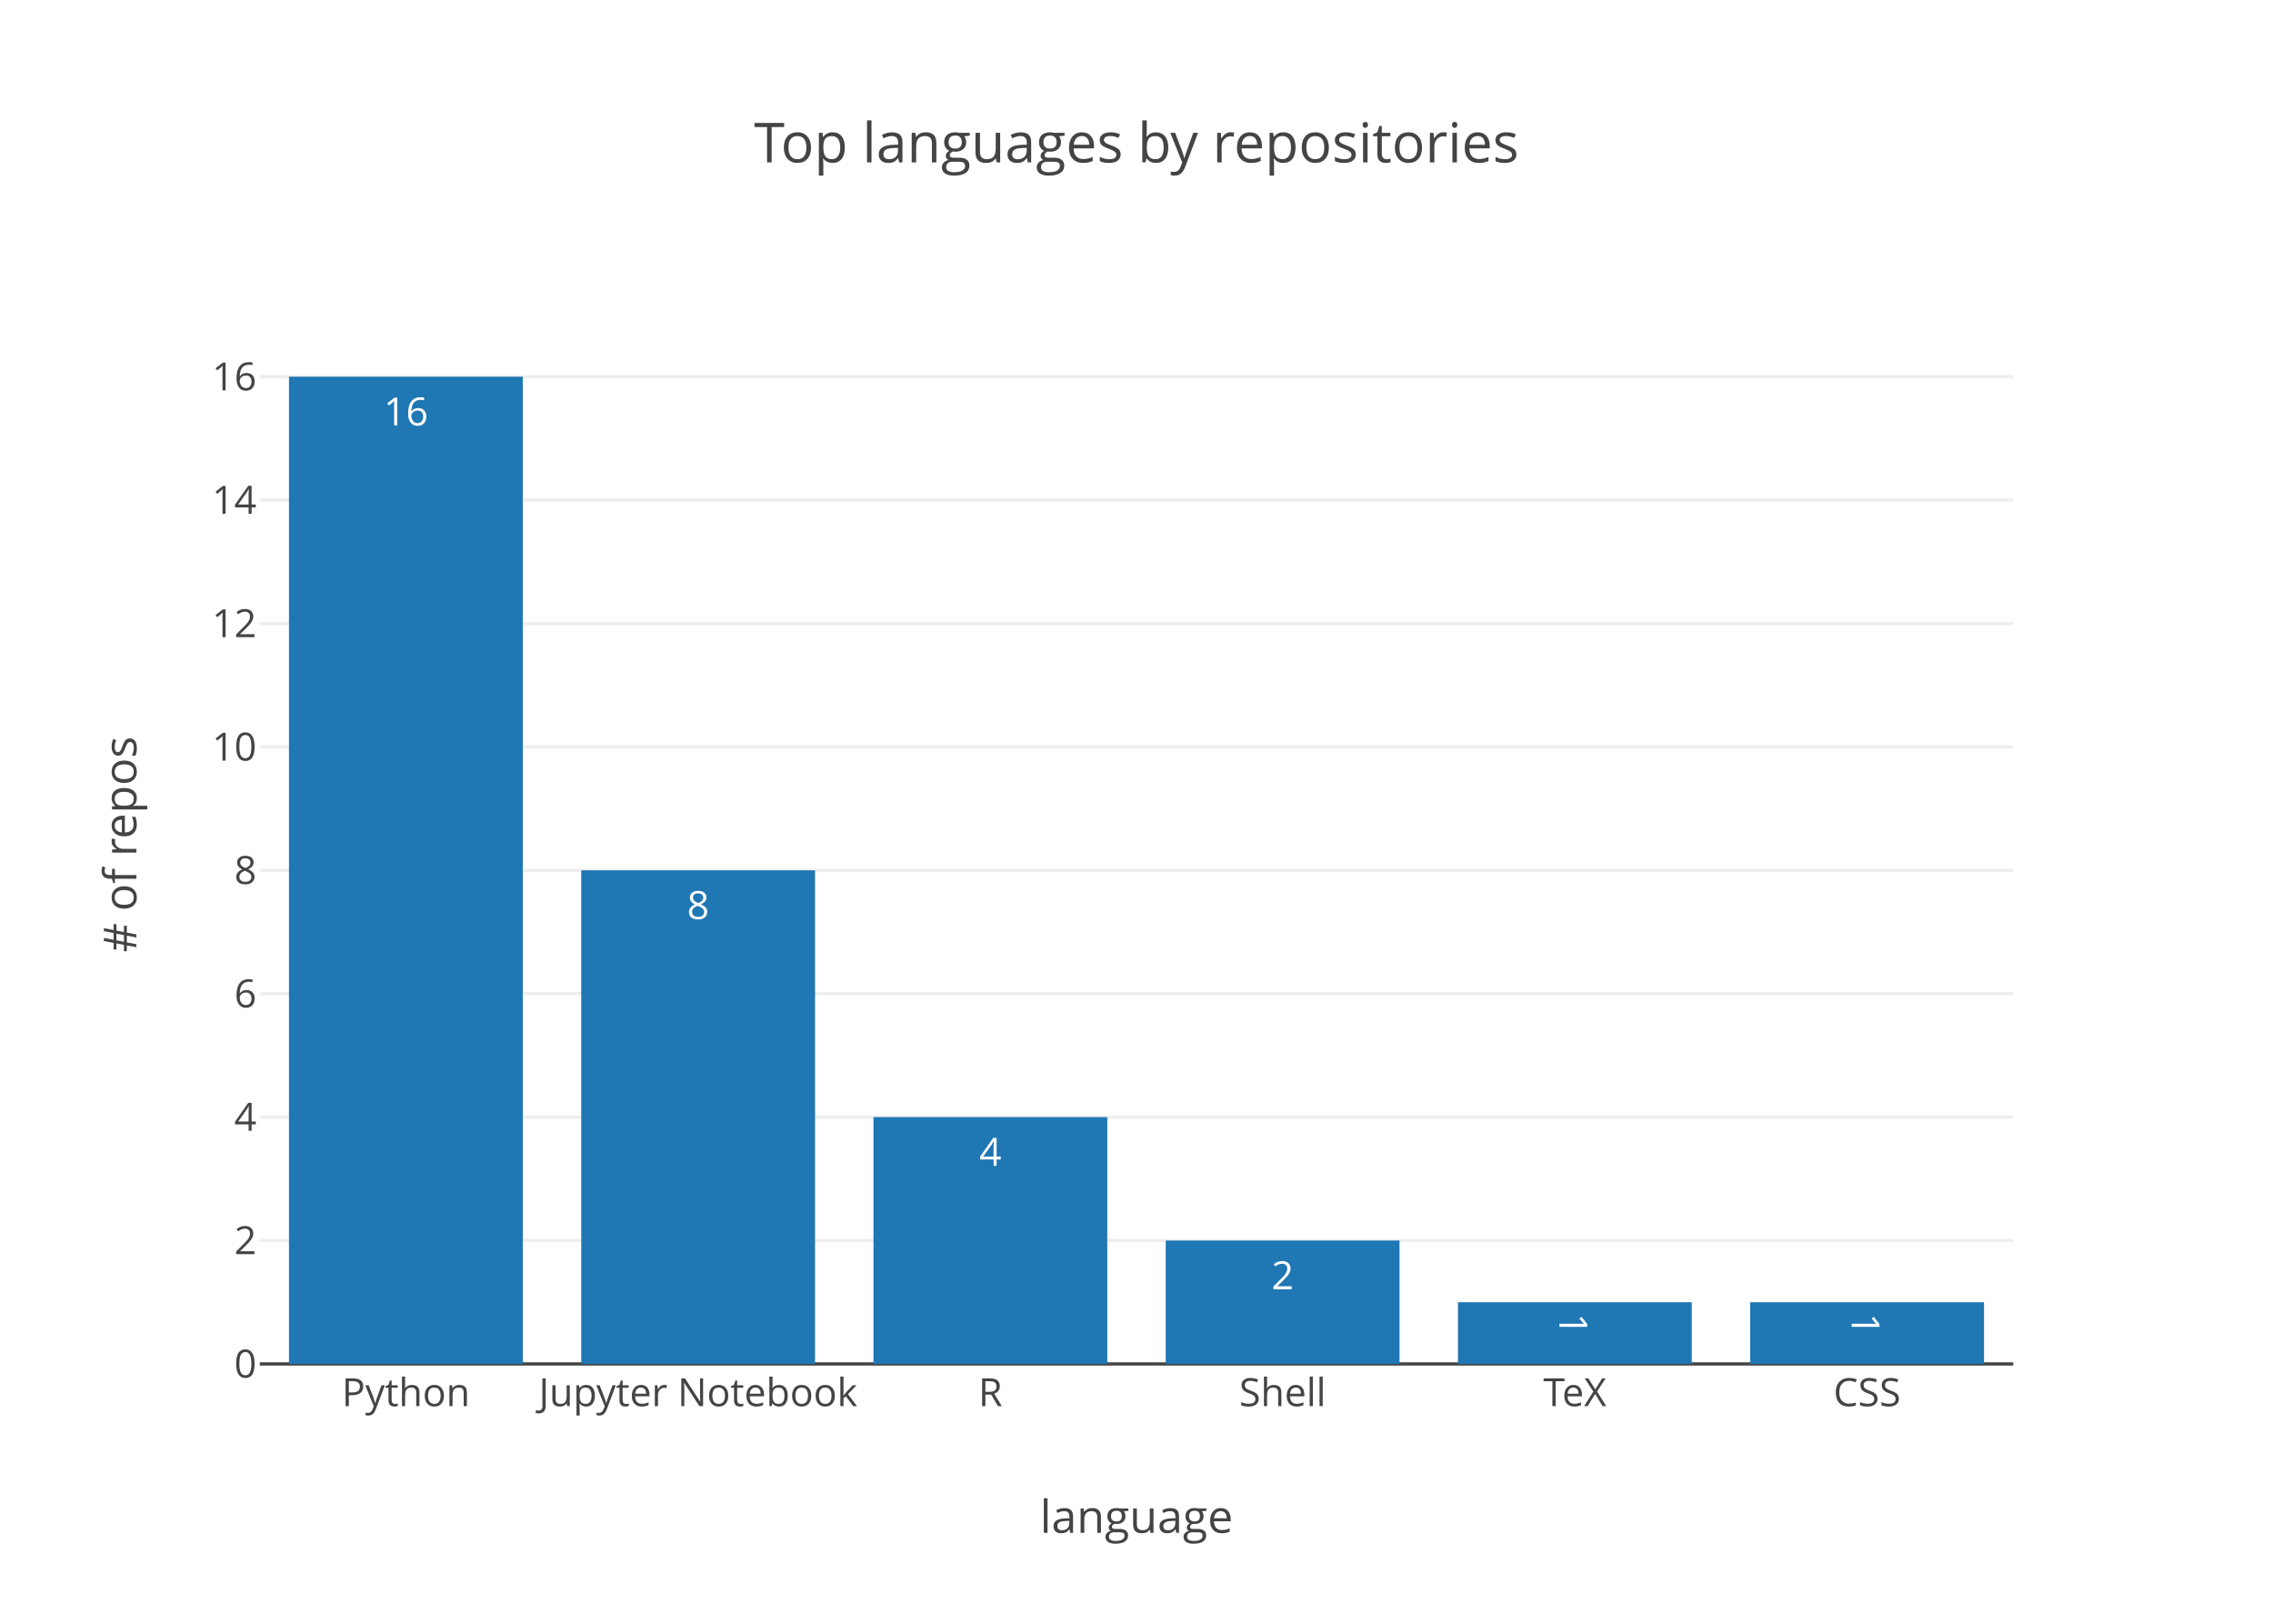
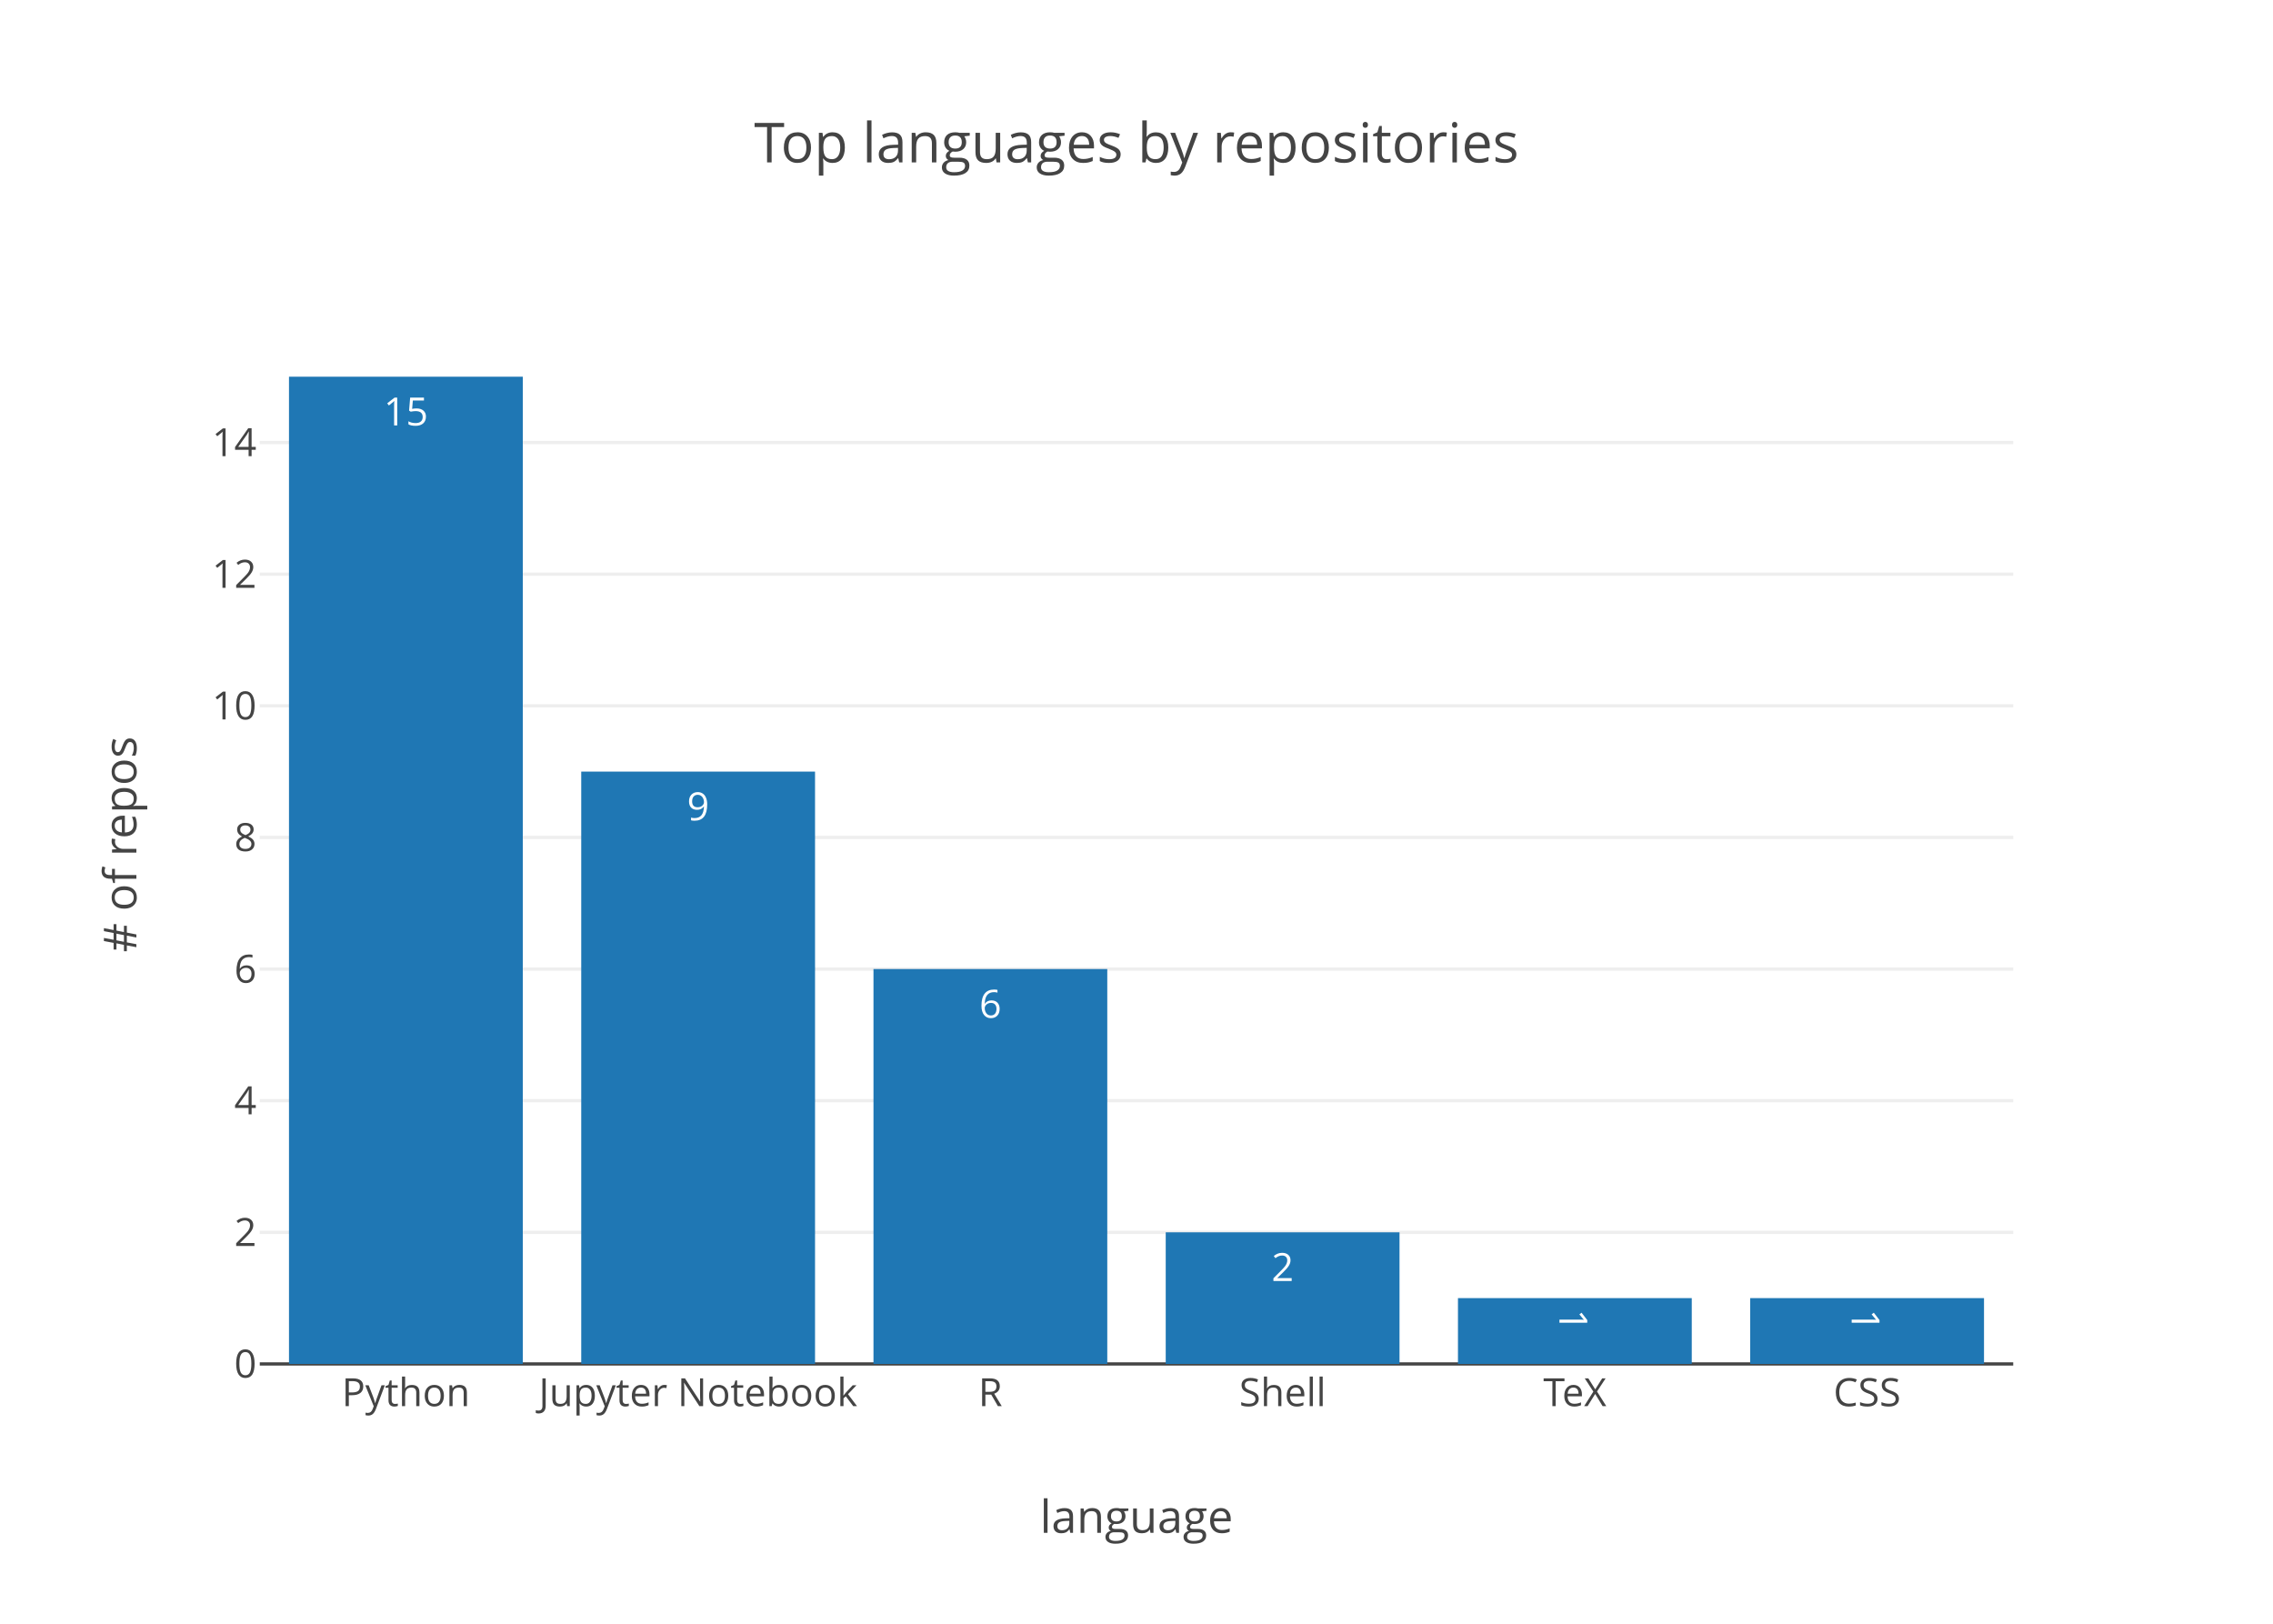
<svg xmlns="http://www.w3.org/2000/svg" class="main-svg" width="700" height="500" viewBox="0 0 700 500">
  <rect x="0" y="0" width="700" height="500" style="fill: rgb(255, 255, 255); fill-opacity: 1;" />
-   <defs id="defs-bd808c">
+   <defs id="defs-ee66eb">
    <g class="clips">
-       <clipPath id="clipbd808cxyplot" class="plotclip">
+       <clipPath id="clipee66ebxyplot" class="plotclip">
        <rect width="540" height="320" />
      </clipPath>
-       <clipPath class="axesclip" id="clipbd808cx">
+       <clipPath class="axesclip" id="clipee66ebx">
        <rect x="80" y="0" width="540" height="500" />
      </clipPath>
-       <clipPath class="axesclip" id="clipbd808cy">
+       <clipPath class="axesclip" id="clipee66eby">
        <rect x="0" y="100" width="700" height="320" />
      </clipPath>
-       <clipPath class="axesclip" id="clipbd808cxy">
+       <clipPath class="axesclip" id="clipee66ebxy">
        <rect x="80" y="100" width="540" height="320" />
      </clipPath>
    </g>
    <g class="gradients" />
  </defs>
  <g class="bglayer" />
  <g class="layer-below">
    <g class="imagelayer" />
    <g class="shapelayer" />
  </g>
  <g class="cartesianlayer">
    <g class="subplot xy">
      <g class="layer-subplot">
        <g class="shapelayer" />
        <g class="imagelayer" />
      </g>
      <g class="gridlayer">
        <g class="x" />
        <g class="y">
-           <path class="ygrid crisp" transform="translate(0,382)" d="M80,0h540" style="stroke: rgb(238, 238, 238); stroke-opacity: 1; stroke-width: 1px;" />
-           <path class="ygrid crisp" transform="translate(0,344)" d="M80,0h540" style="stroke: rgb(238, 238, 238); stroke-opacity: 1; stroke-width: 1px;" />
-           <path class="ygrid crisp" transform="translate(0,306)" d="M80,0h540" style="stroke: rgb(238, 238, 238); stroke-opacity: 1; stroke-width: 1px;" />
-           <path class="ygrid crisp" transform="translate(0,268)" d="M80,0h540" style="stroke: rgb(238, 238, 238); stroke-opacity: 1; stroke-width: 1px;" />
-           <path class="ygrid crisp" transform="translate(0,230)" d="M80,0h540" style="stroke: rgb(238, 238, 238); stroke-opacity: 1; stroke-width: 1px;" />
-           <path class="ygrid crisp" transform="translate(0,192)" d="M80,0h540" style="stroke: rgb(238, 238, 238); stroke-opacity: 1; stroke-width: 1px;" />
-           <path class="ygrid crisp" transform="translate(0,154)" d="M80,0h540" style="stroke: rgb(238, 238, 238); stroke-opacity: 1; stroke-width: 1px;" />
-           <path class="ygrid crisp" transform="translate(0,116)" d="M80,0h540" style="stroke: rgb(238, 238, 238); stroke-opacity: 1; stroke-width: 1px;" />
+           <path class="ygrid crisp" transform="translate(0,379.47)" d="M80,0h540" style="stroke: rgb(238, 238, 238); stroke-opacity: 1; stroke-width: 1px;" />
+           <path class="ygrid crisp" transform="translate(0,338.93)" d="M80,0h540" style="stroke: rgb(238, 238, 238); stroke-opacity: 1; stroke-width: 1px;" />
+           <path class="ygrid crisp" transform="translate(0,298.4)" d="M80,0h540" style="stroke: rgb(238, 238, 238); stroke-opacity: 1; stroke-width: 1px;" />
+           <path class="ygrid crisp" transform="translate(0,257.87)" d="M80,0h540" style="stroke: rgb(238, 238, 238); stroke-opacity: 1; stroke-width: 1px;" />
+           <path class="ygrid crisp" transform="translate(0,217.33)" d="M80,0h540" style="stroke: rgb(238, 238, 238); stroke-opacity: 1; stroke-width: 1px;" />
+           <path class="ygrid crisp" transform="translate(0,176.8)" d="M80,0h540" style="stroke: rgb(238, 238, 238); stroke-opacity: 1; stroke-width: 1px;" />
+           <path class="ygrid crisp" transform="translate(0,136.27)" d="M80,0h540" style="stroke: rgb(238, 238, 238); stroke-opacity: 1; stroke-width: 1px;" />
        </g>
      </g>
      <g class="zerolinelayer">
        <path class="yzl zl crisp" transform="translate(0,420)" d="M80,0h540" style="stroke: rgb(68, 68, 68); stroke-opacity: 1; stroke-width: 1px;" />
      </g>
      <path class="xlines-below" />
      <path class="ylines-below" />
      <g class="overlines-below" />
      <g class="xaxislayer-below" />
      <g class="yaxislayer-below" />
      <g class="overaxes-below" />
-       <g class="plot" transform="translate(80, 100)" clip-path="url('#clipbd808cxyplot')">
+       <g class="plot" transform="translate(80, 100)" clip-path="url('#clipee66ebxyplot')">
        <g class="barlayer mlayer">
          <g class="trace bars" style="opacity: 1;">
            <g class="points">
              <g class="point">
                <path d="M9,320V16H81V320Z" style="vector-effect: non-scaling-stroke; opacity: 1; stroke-width: 0px; fill: rgb(31, 119, 180); fill-opacity: 1;" />
-                 <text class="bartext bartext-inside" transform="translate(45 31)" text-anchor="middle" data-notex="1" x="0" y="0" style="font-family: 'Open Sans', verdana, arial, sans-serif; font-size: 12px; fill: rgb(255, 255, 255); fill-opacity: 1; white-space: pre;">16</text>
+                 <text class="bartext bartext-inside" transform="translate(45 31)" text-anchor="middle" data-notex="1" x="0" y="0" style="font-family: 'Open Sans', verdana, arial, sans-serif; font-size: 12px; fill: rgb(255, 255, 255); fill-opacity: 1; white-space: pre;">15</text>
              </g>
              <g class="point">
-                 <path d="M99,320V168H171V320Z" style="vector-effect: non-scaling-stroke; opacity: 1; stroke-width: 0px; fill: rgb(31, 119, 180); fill-opacity: 1;" />
-                 <text class="bartext bartext-inside" transform="translate(135 183)" text-anchor="middle" data-notex="1" x="0" y="0" style="font-family: 'Open Sans', verdana, arial, sans-serif; font-size: 12px; fill: rgb(255, 255, 255); fill-opacity: 1; white-space: pre;">8</text>
+                 <path d="M99,320V137.6H171V320Z" style="vector-effect: non-scaling-stroke; opacity: 1; stroke-width: 0px; fill: rgb(31, 119, 180); fill-opacity: 1;" />
+                 <text class="bartext bartext-inside" transform="translate(135 152.6)" text-anchor="middle" data-notex="1" x="0" y="0" style="font-family: 'Open Sans', verdana, arial, sans-serif; font-size: 12px; fill: rgb(255, 255, 255); fill-opacity: 1; white-space: pre;">9</text>
              </g>
              <g class="point">
-                 <path d="M189,320V244H261V320Z" style="vector-effect: non-scaling-stroke; opacity: 1; stroke-width: 0px; fill: rgb(31, 119, 180); fill-opacity: 1;" />
-                 <text class="bartext bartext-inside" transform="translate(225 259)" text-anchor="middle" data-notex="1" x="0" y="0" style="font-family: 'Open Sans', verdana, arial, sans-serif; font-size: 12px; fill: rgb(255, 255, 255); fill-opacity: 1; white-space: pre;">4</text>
+                 <path d="M189,320V198.4H261V320Z" style="vector-effect: non-scaling-stroke; opacity: 1; stroke-width: 0px; fill: rgb(31, 119, 180); fill-opacity: 1;" />
+                 <text class="bartext bartext-inside" transform="translate(225 213.4)" text-anchor="middle" data-notex="1" x="0" y="0" style="font-family: 'Open Sans', verdana, arial, sans-serif; font-size: 12px; fill: rgb(255, 255, 255); fill-opacity: 1; white-space: pre;">6</text>
              </g>
              <g class="point">
-                 <path d="M279,320V282H351V320Z" style="vector-effect: non-scaling-stroke; opacity: 1; stroke-width: 0px; fill: rgb(31, 119, 180); fill-opacity: 1;" />
-                 <text class="bartext bartext-inside" transform="translate(315 297)" text-anchor="middle" data-notex="1" x="0" y="0" style="font-family: 'Open Sans', verdana, arial, sans-serif; font-size: 12px; fill: rgb(255, 255, 255); fill-opacity: 1; white-space: pre;">2</text>
+                 <path d="M279,320V279.47H351V320Z" style="vector-effect: non-scaling-stroke; opacity: 1; stroke-width: 0px; fill: rgb(31, 119, 180); fill-opacity: 1;" />
+                 <text class="bartext bartext-inside" transform="translate(315 294.47)" text-anchor="middle" data-notex="1" x="0" y="0" style="font-family: 'Open Sans', verdana, arial, sans-serif; font-size: 12px; fill: rgb(255, 255, 255); fill-opacity: 1; white-space: pre;">2</text>
              </g>
              <g class="point">
-                 <path d="M369,320V301H441V320Z" style="vector-effect: non-scaling-stroke; opacity: 1; stroke-width: 0px; fill: rgb(31, 119, 180); fill-opacity: 1;" />
-                 <text class="bartext bartext-inside" transform="translate(405 312.5625)rotate(90 0 -4.75) " text-anchor="middle" data-notex="1" x="0" y="0" style="font-family: 'Open Sans', verdana, arial, sans-serif; font-size: 12px; fill: rgb(255, 255, 255); fill-opacity: 1; white-space: pre;">1</text>
+                 <path d="M369,320V299.73H441V320Z" style="vector-effect: non-scaling-stroke; opacity: 1; stroke-width: 0px; fill: rgb(31, 119, 180); fill-opacity: 1;" />
+                 <text class="bartext bartext-inside" transform="translate(405 311.2925)rotate(90 0 -4.75) " text-anchor="middle" data-notex="1" x="0" y="0" style="font-family: 'Open Sans', verdana, arial, sans-serif; font-size: 12px; fill: rgb(255, 255, 255); fill-opacity: 1; white-space: pre;">1</text>
              </g>
              <g class="point">
-                 <path d="M459,320V301H531V320Z" style="vector-effect: non-scaling-stroke; opacity: 1; stroke-width: 0px; fill: rgb(31, 119, 180); fill-opacity: 1;" />
-                 <text class="bartext bartext-inside" transform="translate(495 312.5625)rotate(90 0 -4.75) " text-anchor="middle" data-notex="1" x="0" y="0" style="font-family: 'Open Sans', verdana, arial, sans-serif; font-size: 12px; fill: rgb(255, 255, 255); fill-opacity: 1; white-space: pre;">1</text>
+                 <path d="M459,320V299.73H531V320Z" style="vector-effect: non-scaling-stroke; opacity: 1; stroke-width: 0px; fill: rgb(31, 119, 180); fill-opacity: 1;" />
+                 <text class="bartext bartext-inside" transform="translate(495 311.2925)rotate(90 0 -4.75) " text-anchor="middle" data-notex="1" x="0" y="0" style="font-family: 'Open Sans', verdana, arial, sans-serif; font-size: 12px; fill: rgb(255, 255, 255); fill-opacity: 1; white-space: pre;">1</text>
              </g>
            </g>
          </g>
        </g>
      </g>
      <g class="overplot" />
      <path class="xlines-above crisp" d="M0,0" style="fill: none;" />
      <path class="ylines-above crisp" d="M0,0" style="fill: none;" />
      <g class="overlines-above" />
      <g class="xaxislayer-above">
        <g class="xtick">
          <text text-anchor="middle" x="0" y="433" transform="translate(125,0)" style="font-family: 'Open Sans', verdana, arial, sans-serif; font-size: 12px; fill: rgb(68, 68, 68); fill-opacity: 1; white-space: pre;">Python</text>
        </g>
        <g class="xtick">
          <text text-anchor="middle" x="0" y="433" transform="translate(215,0)" style="font-family: 'Open Sans', verdana, arial, sans-serif; font-size: 12px; fill: rgb(68, 68, 68); fill-opacity: 1; white-space: pre;">Jupyter Notebook</text>
        </g>
        <g class="xtick">
          <text text-anchor="middle" x="0" y="433" transform="translate(305,0)" style="font-family: 'Open Sans', verdana, arial, sans-serif; font-size: 12px; fill: rgb(68, 68, 68); fill-opacity: 1; white-space: pre;">R</text>
        </g>
        <g class="xtick">
          <text text-anchor="middle" x="0" y="433" transform="translate(395,0)" style="font-family: 'Open Sans', verdana, arial, sans-serif; font-size: 12px; fill: rgb(68, 68, 68); fill-opacity: 1; white-space: pre;">Shell</text>
        </g>
        <g class="xtick">
          <text text-anchor="middle" x="0" y="433" transform="translate(485,0)" style="font-family: 'Open Sans', verdana, arial, sans-serif; font-size: 12px; fill: rgb(68, 68, 68); fill-opacity: 1; white-space: pre;">TeX</text>
        </g>
        <g class="xtick">
          <text text-anchor="middle" x="0" y="433" transform="translate(575,0)" style="font-family: 'Open Sans', verdana, arial, sans-serif; font-size: 12px; fill: rgb(68, 68, 68); fill-opacity: 1; white-space: pre;">CSS</text>
        </g>
      </g>
      <g class="yaxislayer-above">
        <g class="ytick">
          <text text-anchor="end" x="79" y="4.2" transform="translate(0,420)" style="font-family: 'Open Sans', verdana, arial, sans-serif; font-size: 12px; fill: rgb(68, 68, 68); fill-opacity: 1; white-space: pre;">0</text>
        </g>
        <g class="ytick">
-           <text text-anchor="end" x="79" y="4.2" transform="translate(0,382)" style="font-family: 'Open Sans', verdana, arial, sans-serif; font-size: 12px; fill: rgb(68, 68, 68); fill-opacity: 1; white-space: pre;">2</text>
+           <text text-anchor="end" x="79" y="4.2" transform="translate(0,379.47)" style="font-family: 'Open Sans', verdana, arial, sans-serif; font-size: 12px; fill: rgb(68, 68, 68); fill-opacity: 1; white-space: pre;">2</text>
        </g>
        <g class="ytick">
-           <text text-anchor="end" x="79" y="4.2" transform="translate(0,344)" style="font-family: 'Open Sans', verdana, arial, sans-serif; font-size: 12px; fill: rgb(68, 68, 68); fill-opacity: 1; white-space: pre;">4</text>
+           <text text-anchor="end" x="79" y="4.2" transform="translate(0,338.93)" style="font-family: 'Open Sans', verdana, arial, sans-serif; font-size: 12px; fill: rgb(68, 68, 68); fill-opacity: 1; white-space: pre;">4</text>
        </g>
        <g class="ytick">
-           <text text-anchor="end" x="79" y="4.2" transform="translate(0,306)" style="font-family: 'Open Sans', verdana, arial, sans-serif; font-size: 12px; fill: rgb(68, 68, 68); fill-opacity: 1; white-space: pre;">6</text>
+           <text text-anchor="end" x="79" y="4.2" transform="translate(0,298.4)" style="font-family: 'Open Sans', verdana, arial, sans-serif; font-size: 12px; fill: rgb(68, 68, 68); fill-opacity: 1; white-space: pre;">6</text>
        </g>
        <g class="ytick">
-           <text text-anchor="end" x="79" y="4.2" transform="translate(0,268)" style="font-family: 'Open Sans', verdana, arial, sans-serif; font-size: 12px; fill: rgb(68, 68, 68); fill-opacity: 1; white-space: pre;">8</text>
+           <text text-anchor="end" x="79" y="4.2" transform="translate(0,257.87)" style="font-family: 'Open Sans', verdana, arial, sans-serif; font-size: 12px; fill: rgb(68, 68, 68); fill-opacity: 1; white-space: pre;">8</text>
        </g>
        <g class="ytick">
-           <text text-anchor="end" x="79" y="4.2" transform="translate(0,230)" style="font-family: 'Open Sans', verdana, arial, sans-serif; font-size: 12px; fill: rgb(68, 68, 68); fill-opacity: 1; white-space: pre;">10</text>
+           <text text-anchor="end" x="79" y="4.2" transform="translate(0,217.33)" style="font-family: 'Open Sans', verdana, arial, sans-serif; font-size: 12px; fill: rgb(68, 68, 68); fill-opacity: 1; white-space: pre;">10</text>
        </g>
        <g class="ytick">
-           <text text-anchor="end" x="79" y="4.2" transform="translate(0,192)" style="font-family: 'Open Sans', verdana, arial, sans-serif; font-size: 12px; fill: rgb(68, 68, 68); fill-opacity: 1; white-space: pre;">12</text>
+           <text text-anchor="end" x="79" y="4.2" transform="translate(0,176.8)" style="font-family: 'Open Sans', verdana, arial, sans-serif; font-size: 12px; fill: rgb(68, 68, 68); fill-opacity: 1; white-space: pre;">12</text>
        </g>
        <g class="ytick">
-           <text text-anchor="end" x="79" y="4.2" transform="translate(0,154)" style="font-family: 'Open Sans', verdana, arial, sans-serif; font-size: 12px; fill: rgb(68, 68, 68); fill-opacity: 1; white-space: pre;">14</text>
-         </g>
-         <g class="ytick">
-           <text text-anchor="end" x="79" y="4.2" transform="translate(0,116)" style="font-family: 'Open Sans', verdana, arial, sans-serif; font-size: 12px; fill: rgb(68, 68, 68); fill-opacity: 1; white-space: pre;">16</text>
+           <text text-anchor="end" x="79" y="4.2" transform="translate(0,136.27)" style="font-family: 'Open Sans', verdana, arial, sans-serif; font-size: 12px; fill: rgb(68, 68, 68); fill-opacity: 1; white-space: pre;">14</text>
        </g>
      </g>
      <g class="overaxes-above" />
    </g>
  </g>
  <g class="polarlayer" />
  <g class="ternarylayer" />
  <g class="geolayer" />
  <g class="pielayer" />
  <g class="sunburstlayer" />
  <g class="glimages" />
-   <defs id="topdefs-bd808c">
+   <defs id="topdefs-ee66eb">
    <g class="clips" />
  </defs>
  <g class="layer-above">
    <g class="imagelayer" />
    <g class="shapelayer" />
  </g>
  <g class="infolayer">
    <g class="g-gtitle">
      <text class="gtitle" x="350" y="50" text-anchor="middle" dy="0em" style="font-family: 'Open Sans', verdana, arial, sans-serif; font-size: 17px; fill: rgb(68, 68, 68); opacity: 1; font-weight: normal; white-space: pre;">Top languages by repositories</text>
    </g>
    <g class="g-xtitle">
      <text class="xtitle" x="350" y="472" text-anchor="middle" style="font-family: 'Open Sans', verdana, arial, sans-serif; font-size: 14px; fill: rgb(68, 68, 68); opacity: 1; font-weight: normal; white-space: pre;">language</text>
    </g>
    <g class="g-ytitle">
      <text class="ytitle" transform="rotate(-90,42,260)" x="42" y="260" text-anchor="middle" style="font-family: 'Open Sans', verdana, arial, sans-serif; font-size: 14px; fill: rgb(68, 68, 68); opacity: 1; font-weight: normal; white-space: pre;"># of repos</text>
    </g>
  </g>
</svg>
